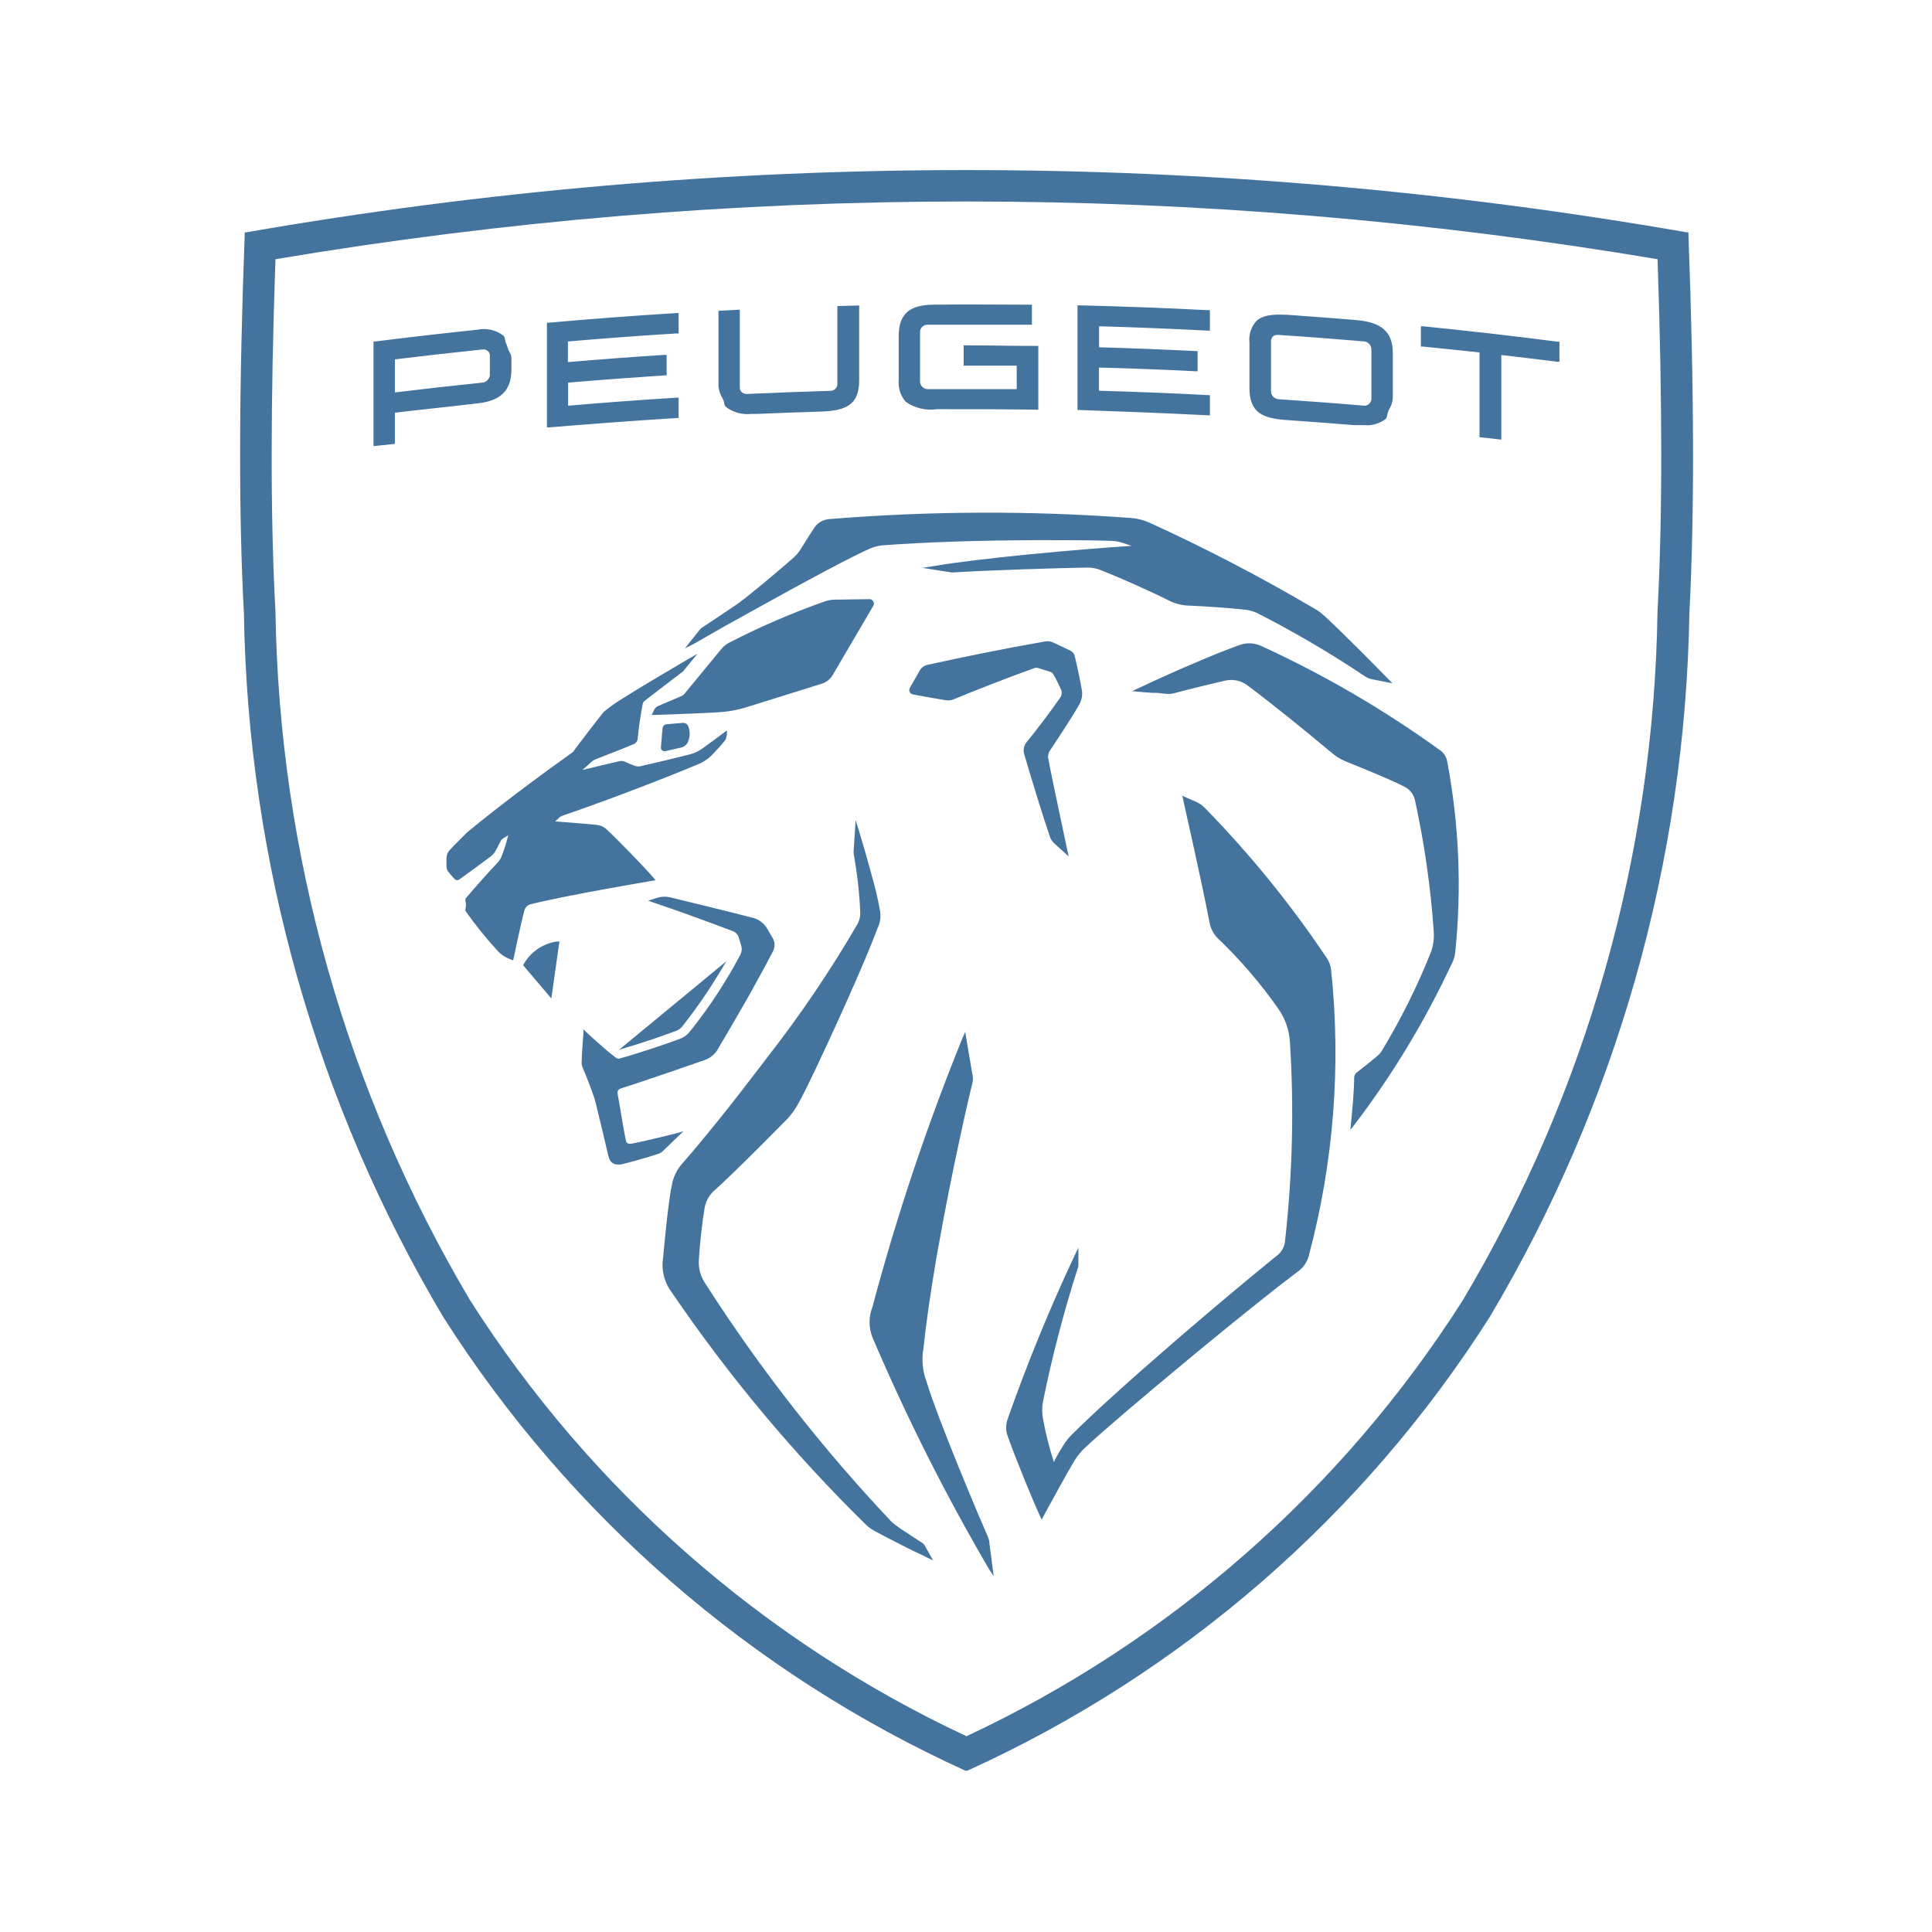
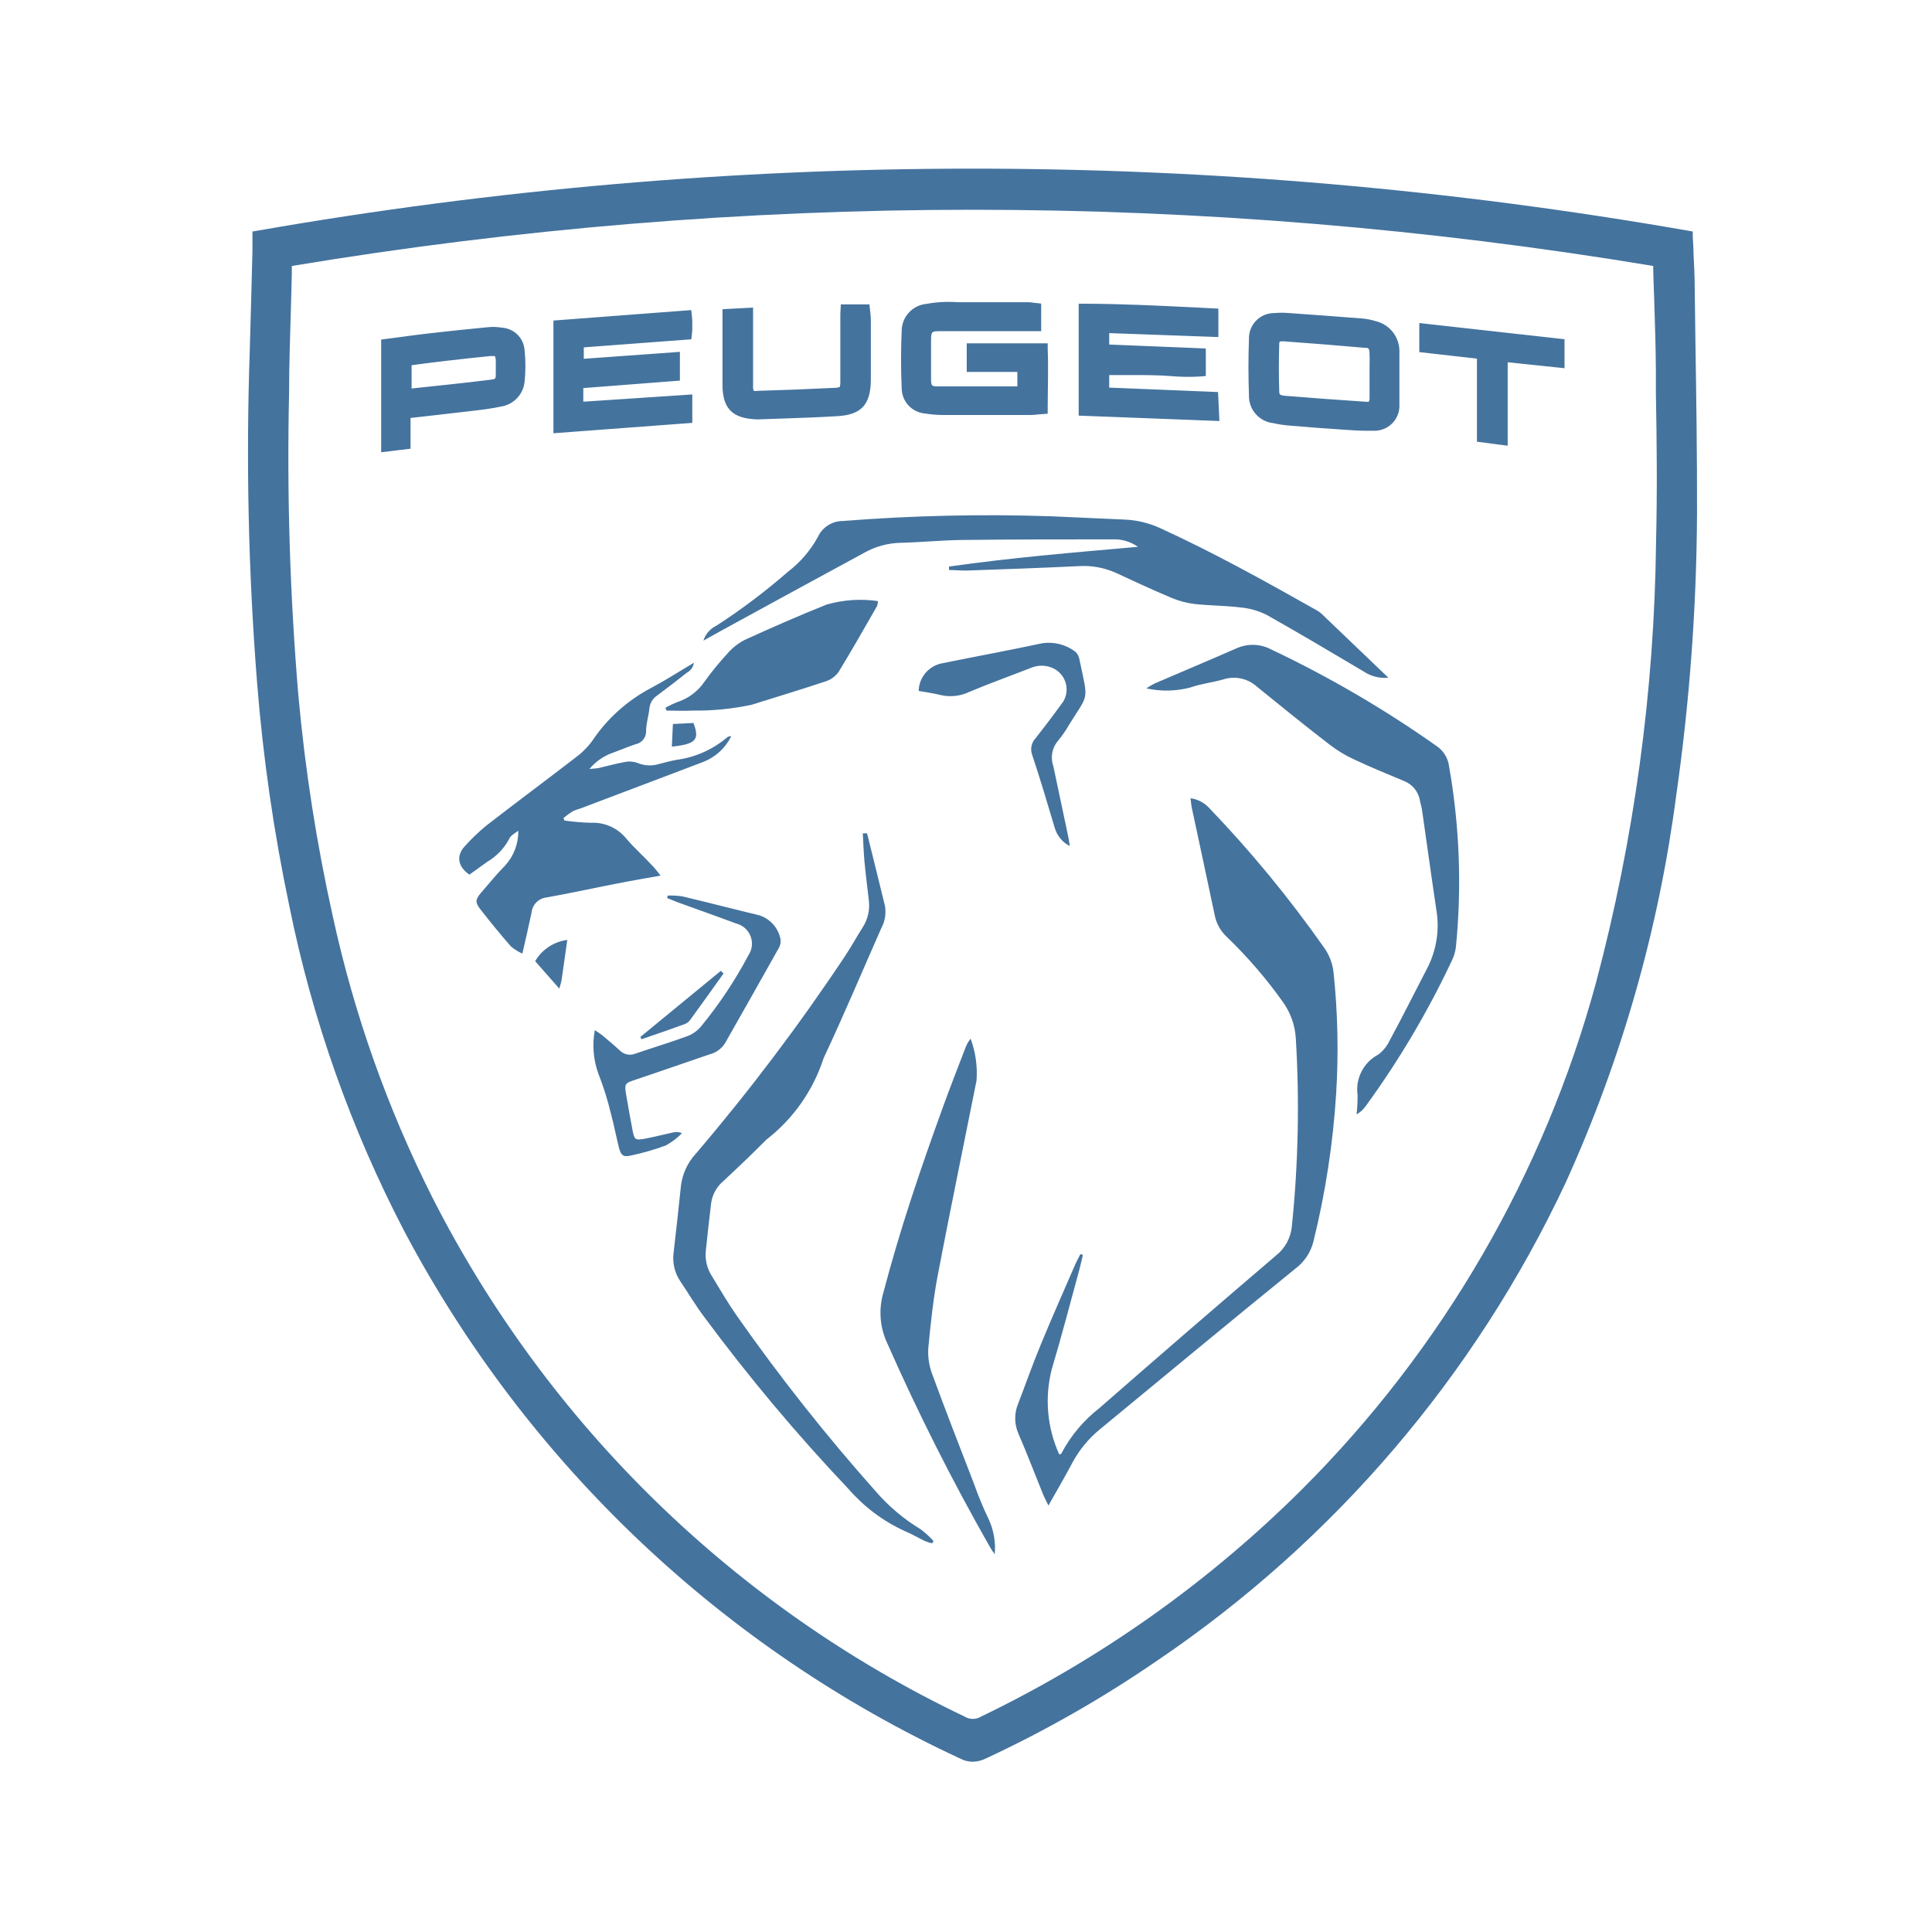
<svg xmlns="http://www.w3.org/2000/svg" width="24px" fill="#44739e" height="24px" viewBox="0 0 24 24" version="1.1">
-   <path d="m 8.23,9.046 -0.02,0.239 a 0.044,0.044 0 0 0 0.016,0.037 0.046,0.046 0 0 0 0.027,0.009 h 0.01 l 0.2,-0.045 a 0.125,0.125 0 0 0 0.081,-0.064 0.257,0.257 0 0 0 0.006,-0.2 0.068,0.068 0 0 0 -0.071,-0.042 l -0.2,0.017 a 0.057,0.057 0 0 0 -0.049,0.049 z m 7.766,-3.827 c 0.26,0.018 0.531,0.038 0.826,0.062 h 0.119 a 0.385,0.385 0 0 0 0.273,-0.077 c 0.019,-0.017 0.016,-0.06 0.029,-0.084 a 0.09,0.09 0 0 1 0.008,-0.025 0.316,0.316 0 0 0 0.051,-0.151 v -0.56 c 0,-0.326 -0.229,-0.39 -0.476,-0.41 -0.247,-0.02 -0.53,-0.042 -0.826,-0.063 -0.209,-0.011 -0.32,0.009 -0.392,0.076 a 0.342,0.342 0 0 0 -0.087,0.267 v 0.559 c 0,0.317 0.16,0.385 0.475,0.406 z m -0.184,-1.039 a 0.081,0.081 0 0 1 0.055,-0.02 h 0.007 c 0.341,0.022 0.692,0.049 1.071,0.081 a 0.1,0.1 0 0 1 0.091,0.1 v 0.62 a 0.075,0.075 0 0 1 -0.03,0.056 0.083,0.083 0 0 1 -0.055,0.023 c -0.348,-0.03 -0.71,-0.057 -1.071,-0.081 a 0.1,0.1 0 0 1 -0.091,-0.1 v -0.617 a 0.089,0.089 0 0 1 0.023,-0.062 z m -9.459,0.411 v -0.138 c 0,-0.057 -0.031,-0.083 -0.045,-0.127 a 0.275,0.275 0 0 0 -0.02,-0.057 c -0.015,-0.028 -0.012,-0.075 -0.034,-0.1 a 0.4,0.4 0 0 0 -0.324,-0.073 c -0.421,0.044 -0.847,0.093 -1.269,0.146 h -0.021 v 1.3 l 0.266,-0.028 v -0.387 c 0.329,-0.04 0.674,-0.074 1.024,-0.116 0.291,-0.03 0.423,-0.163 0.423,-0.42 z m -1.447,-0.127 c 0.342,-0.042 0.7,-0.082 1.09,-0.123 h 0.014 a 0.082,0.082 0 0 1 0.052,0.022 0.063,0.063 0 0 1 0.023,0.048 v 0.254 a 0.106,0.106 0 0 1 -0.092,0.088 c -0.354,0.036 -0.72,0.077 -1.087,0.122 z m 4.368,4.321 0.932,-0.291 a 0.24,0.24 0 0 0 0.142,-0.115 l 0.5,-0.853 a 0.05,0.05 0 0 0 0,-0.055 0.053,0.053 0 0 0 -0.048,-0.028 l -0.424,0.006 a 0.413,0.413 0 0 0 -0.125,0.02 9.434,9.434 0 0 0 -1.192,0.514 0.34,0.34 0 0 0 -0.1,0.081 l -0.453,0.551 a 0.1,0.1 0 0 1 -0.045,0.034 l -0.29,0.123 a 0.086,0.086 0 0 0 -0.043,0.043 l -0.032,0.066 h 0.041 c 0.006,0 0.615,-0.02 0.819,-0.035 a 1.43,1.43 0 0 0 0.318,-0.061 z m 5.732,-3.626 h 0.024 v -0.251 h -0.026 c -0.475,-0.025 -0.917,-0.042 -1.353,-0.054 v -0.288 q 0.6,0.015 1.2,0.046 h 0.026 v -0.251 h -0.024 q -0.6,-0.03 -1.2,-0.047 v -0.261 q 0.673,0.019 1.351,0.054 h 0.026 v -0.254 h -0.026 c -0.527,-0.027 -1.063,-0.047 -1.593,-0.06 h -0.026 v 1.3 h 0.024 c 0.532,0.019 1.068,0.039 1.597,0.066 z m -6,2.618 0.234,-0.13 c 0.83,-0.462 1.344,-0.734 1.568,-0.833 a 0.524,0.524 0 0 1 0.159,-0.04 c 0.546,-0.04 1.2,-0.062 1.932,-0.064 h 0.131 c 0.262,0 0.524,0 0.777,0.009 a 0.447,0.447 0 0 1 0.136,0.024 l 0.115,0.038 c -0.621,0.039 -1.9,0.154 -2.45,0.25 l -0.148,0.023 0.353,0.056 a 0.193,0.193 0 0 0 0.048,0 c 0.434,-0.027 1.261,-0.053 1.618,-0.059 h 0.018 a 0.443,0.443 0 0 1 0.2,0.041 c 0.205,0.078 0.63,0.27 0.811,0.362 a 0.584,0.584 0 0 0 0.261,0.069 c 0.2,0.008 0.493,0.029 0.7,0.051 a 0.457,0.457 0 0 1 0.159,0.047 13.156,13.156 0 0 1 1.332,0.783 0.25,0.25 0 0 0 0.079,0.033 l 0.258,0.051 -0.056,-0.058 c -0.006,-0.006 -0.578,-0.591 -0.8,-0.789 a 0.58,0.58 0 0 0 -0.11,-0.079 22.147,22.147 0 0 0 -2.062,-1.074 0.7,0.7 0 0 0 -0.226,-0.054 24.156,24.156 0 0 0 -3.737,0.014 0.246,0.246 0 0 0 -0.185,0.1 c -0.034,0.049 -0.088,0.134 -0.166,0.261 a 0.482,0.482 0 0 1 -0.1,0.121 c -0.2,0.175 -0.5,0.428 -0.69,0.57 l -0.035,0.023 -0.129,0.087 -0.271,0.181 a 0.145,0.145 0 0 0 -0.043,0.039 l -0.178,0.223 0.1,-0.049 z m 4.4,0.976 a 0.27,0.27 0 0 0 0.033,-0.182 c -0.021,-0.119 -0.053,-0.276 -0.088,-0.419 a 0.1,0.1 0 0 0 -0.055,-0.07 l -0.212,-0.1 a 0.164,0.164 0 0 0 -0.1,-0.014 c -0.52,0.091 -1.052,0.2 -1.457,0.29 a 0.145,0.145 0 0 0 -0.1,0.069 l -0.126,0.22 a 0.053,0.053 0 0 0 0,0.049 0.051,0.051 0 0 0 0.038,0.03 c 0.1,0.019 0.321,0.059 0.4,0.071 a 0.183,0.183 0 0 0 0.113,-0.012 c 0.26,-0.108 0.686,-0.274 0.992,-0.384 a 0.078,0.078 0 0 1 0.06,0 l 0.144,0.045 a 0.065,0.065 0 0 1 0.036,0.029 1.755,1.755 0 0 1 0.1,0.2 0.11,0.11 0 0 1 -0.02,0.1 c -0.111,0.16 -0.292,0.4 -0.413,0.547 a 0.16,0.16 0 0 0 -0.029,0.143 c 0.072,0.248 0.231,0.771 0.319,1.025 a 0.192,0.192 0 0 0 0.057,0.088 l 0.178,0.161 -0.017,-0.076 c 0,-0.009 -0.191,-0.885 -0.236,-1.135 a 0.133,0.133 0 0 1 0.013,-0.094 c 0.094,-0.141 0.279,-0.42 0.37,-0.581 z m -1.765,-3.67 c 0.4,0 0.815,0 1.231,0.006 h 0.026 v -0.792 h -0.025 c -0.319,0 -0.606,-0.007 -0.877,-0.007 h -0.025 v 0.252 h 0.659 v 0.292 h -1.112 a 0.1,0.1 0 0 1 -0.089,-0.089 v -0.629 a 0.093,0.093 0 0 1 0.09,-0.082 h 1.3 v -0.249 h -0.029 c -0.4,0 -0.8,-0.006 -1.189,0 -0.306,0 -0.437,0.118 -0.437,0.389 v 0.546 a 0.364,0.364 0 0 0 0.086,0.27 0.539,0.539 0 0 0 0.391,0.093 z M 6.6,11.231 c 0.469,-0.117 1.491,-0.287 1.5,-0.289 l 0.044,-0.007 -0.029,-0.034 c -0.108,-0.129 -0.472,-0.5 -0.581,-0.6 a 0.213,0.213 0 0 0 -0.12,-0.054 c -0.1,-0.011 -0.4,-0.034 -0.518,-0.043 l 0.034,-0.031 a 0.136,0.136 0 0 1 0.066,-0.043 c 0.518,-0.177 1.234,-0.451 1.659,-0.629 a 0.531,0.531 0 0 0 0.214,-0.148 c 0.033,-0.034 0.1,-0.107 0.132,-0.149 a 0.066,0.066 0 0 0 0.019,-0.037 0.227,0.227 0 0 1 0.01,-0.035 v -0.058 l -0.048,0.035 c 0,0 -0.178,0.134 -0.246,0.182 a 0.469,0.469 0 0 1 -0.175,0.082 c -0.149,0.039 -0.428,0.105 -0.584,0.14 a 0.132,0.132 0 0 1 -0.092,0 c -0.025,-0.009 -0.074,-0.029 -0.105,-0.043 a 0.121,0.121 0 0 0 -0.1,-0.011 c -0.1,0.022 -0.318,0.075 -0.445,0.106 l 0.126,-0.112 a 0.217,0.217 0 0 1 0.05,-0.026 l 0.2,-0.078 c 0.068,-0.027 0.17,-0.065 0.247,-0.1 a 0.085,0.085 0 0 0 0.065,-0.082 c 0.007,-0.114 0.041,-0.314 0.059,-0.414 a 0.068,0.068 0 0 1 0.03,-0.05 c 0.084,-0.067 0.392,-0.3 0.467,-0.358 l 0.016,-0.016 0.169,-0.208 -0.118,0.068 c -0.205,0.12 -0.606,0.357 -0.814,0.489 a 2.023,2.023 0 0 0 -0.217,0.153 0.159,0.159 0 0 0 -0.029,0.029 c -0.052,0.064 -0.269,0.346 -0.347,0.452 a 0.11,0.11 0 0 1 -0.033,0.038 c -0.714,0.51 -1.118,0.837 -1.3,0.987 -0.065,0.064 -0.128,0.127 -0.186,0.187 -0.058,0.06 -0.069,0.079 -0.073,0.13 a 1.1,1.1 0 0 0 0,0.112 0.11,0.11 0 0 0 0.016,0.055 c 0.012,0.018 0.071,0.084 0.085,0.1 a 0.044,0.044 0 0 0 0.055,0.006 c 0.093,-0.066 0.234,-0.17 0.4,-0.293 a 0.227,0.227 0 0 0 0.044,-0.049 c 0.025,-0.042 0.055,-0.1 0.072,-0.136 0.009,-0.018 0.013,-0.022 0.041,-0.04 l 0.053,-0.034 a 1.819,1.819 0 0 1 -0.088,0.277 0.253,0.253 0 0 1 -0.037,0.057 c -0.108,0.113 -0.3,0.328 -0.4,0.448 -0.017,0.02 0,0.049 0,0.073 v 0.023 c 0,0.025 -0.016,0.046 0,0.071 a 4.738,4.738 0 0 0 0.389,0.482 0.393,0.393 0 0 0 0.088,0.075 0.456,0.456 0 0 0 0.084,0.039 l 0.026,0.009 0.006,-0.028 c 0,0 0.093,-0.445 0.131,-0.582 a 0.107,0.107 0 0 1 0.088,-0.088 z M 17.878,9.312 a 13.116,13.116 0 0 0 -2.22,-1.292 0.357,0.357 0 0 0 -0.265,-0.006 c -0.318,0.116 -0.795,0.32 -1.247,0.533 l -0.083,0.039 0.125,0.011 0.128,0.01 h 0.055 l 0.1,0.01 a 0.28,0.28 0 0 0 0.132,-0.01 c 0.152,-0.041 0.419,-0.107 0.621,-0.153 a 0.337,0.337 0 0 1 0.27,0.058 c 0.288,0.215 0.749,0.587 1.036,0.829 a 0.669,0.669 0 0 0 0.176,0.113 c 0.364,0.146 0.608,0.25 0.742,0.32 a 0.242,0.242 0 0 1 0.128,0.161 11.2,11.2 0 0 1 0.234,1.631 0.628,0.628 0 0 1 -0.034,0.261 8.3,8.3 0 0 1 -0.611,1.227 0.269,0.269 0 0 1 -0.057,0.065 c -0.065,0.055 -0.175,0.144 -0.25,0.2 a 0.084,0.084 0 0 0 -0.036,0.069 c 0,0.153 -0.025,0.422 -0.035,0.522 l -0.012,0.125 0.053,-0.067 a 10.86,10.86 0 0 0 1.2,-1.984 0.4,0.4 0 0 0 0.05,-0.162 8.2,8.2 0 0 0 -0.1,-2.361 0.217,0.217 0 0 0 -0.1,-0.149 z m -11.372,2.664 -0.007,0.015 0.35,0.412 0.1,-0.707 h -0.033 a 0.567,0.567 0 0 0 -0.41,0.28 z M 20.974,2.906 v -0.02 h -0.021 a 52.142,52.142 0 0 0 -17.893,0 h -0.02 v 0.02 c -0.073,1.958 -0.076,3.5 -0.01,4.714 a 17.654,17.654 0 0 0 2.476,8.74 15.072,15.072 0 0 0 6.489,5.637 h 0.02 a 15.059,15.059 0 0 0 6.491,-5.637 17.669,17.669 0 0 0 2.48,-8.74 c 0.064,-1.219 0.061,-2.767 -0.012,-4.714 z m -0.384,4.693 a 17.228,17.228 0 0 1 -2.419,8.554 14.677,14.677 0 0 1 -6.165,5.415 14.685,14.685 0 0 1 -6.166,-5.415 17.292,17.292 0 0 1 -2.418,-8.554 c -0.063,-1.145 -0.063,-2.577 0,-4.379 a 51.749,51.749 0 0 1 17.169,0 c 0.061,1.803 0.061,3.233 -0.001,4.379 z m -2.912,-3.546 h -0.027 v 0.252 h 0.023 c 0.215,0.021 0.446,0.045 0.705,0.073 v 1.053 l 0.271,0.03 v -1.051 c 0.246,0.029 0.473,0.056 0.694,0.084 h 0.028 v -0.249 h -0.022 c -0.557,-0.073 -1.12,-0.136 -1.672,-0.192 z m -1.191,7.856 a 13.088,13.088 0 0 0 -1.521,-1.874 0.347,0.347 0 0 0 -0.107,-0.074 l -0.171,-0.075 0.01,0.048 c 0,0.011 0.226,0.993 0.327,1.525 a 0.371,0.371 0 0 0 0.1,0.194 5.832,5.832 0 0 1 0.763,0.89 0.808,0.808 0 0 1 0.136,0.4 14.069,14.069 0 0 1 -0.059,2.454 0.263,0.263 0 0 1 -0.118,0.213 c -0.324,0.263 -0.717,0.592 -1.076,0.9 l -0.178,0.153 c -0.557,0.481 -1.008,0.889 -1.269,1.149 a 0.709,0.709 0 0 0 -0.114,0.141 2.255,2.255 0 0 0 -0.119,0.209 4.27,4.27 0 0 1 -0.134,-0.535 0.576,0.576 0 0 1 0,-0.219 15.556,15.556 0 0 1 0.43,-1.65 0.113,0.113 0 0 0 0.009,-0.051 v -0.208 l -0.048,0.1 q -0.465,0.99 -0.829,2.024 a 0.309,0.309 0 0 0 0,0.22 c 0.078,0.225 0.3,0.773 0.4,0.989 l 0.021,0.046 0.07,-0.131 c 0.1,-0.18 0.243,-0.445 0.336,-0.6 a 0.809,0.809 0 0 1 0.136,-0.166 c 0.213,-0.2 0.726,-0.636 1.277,-1.092 l 0.141,-0.117 c 0.5,-0.412 0.928,-0.754 1.206,-0.964 a 0.36,0.36 0 0 0 0.159,-0.234 9.781,9.781 0 0 0 0.271,-3.52 0.338,0.338 0 0 0 -0.049,-0.145 z m -8.091,2.171 c 0,0 -0.4,0.1 -0.554,0.128 -0.048,0.006 -0.063,-0.016 -0.067,-0.039 -0.019,-0.086 -0.061,-0.34 -0.087,-0.492 l -0.014,-0.078 c -0.007,-0.046 0,-0.066 0.043,-0.079 0.255,-0.082 0.681,-0.227 1.037,-0.352 a 0.3,0.3 0 0 0 0.176,-0.158 c 0.072,-0.116 0.2,-0.343 0.346,-0.593 l 0.073,-0.131 c 0.106,-0.19 0.194,-0.353 0.253,-0.468 a 0.172,0.172 0 0 0 -0.006,-0.17 l -0.076,-0.129 a 0.3,0.3 0 0 0 -0.153,-0.114 c -0.358,-0.092 -0.823,-0.205 -1.042,-0.258 a 0.3,0.3 0 0 0 -0.162,0.006 l -0.112,0.036 0.071,0.024 c 0.347,0.118 0.634,0.222 0.991,0.358 a 0.118,0.118 0 0 1 0.061,0.065 l 0.033,0.11 a 0.152,0.152 0 0 1 -0.011,0.116 6.011,6.011 0 0 1 -0.634,0.962 0.276,0.276 0 0 1 -0.111,0.079 c -0.2,0.076 -0.58,0.2 -0.747,0.244 -0.023,0.009 -0.033,0.006 -0.056,-0.011 -0.116,-0.082 -0.361,-0.311 -0.363,-0.313 l -0.038,-0.036 v 0.052 c 0,0.01 -0.021,0.254 -0.022,0.366 a 0.127,0.127 0 0 0 0.009,0.047 c 0.04,0.094 0.115,0.284 0.147,0.382 0.007,0.024 0.014,0.046 0.02,0.07 0.041,0.164 0.155,0.649 0.156,0.654 0.019,0.085 0.069,0.108 0.116,0.108 h 0.037 c 0.085,-0.018 0.353,-0.094 0.465,-0.132 a 0.153,0.153 0 0 0 0.055,-0.031 l 0.26,-0.25 z m 3.88,5.02 c -0.084,-0.189 -0.622,-1.455 -0.769,-1.946 a 0.768,0.768 0 0 1 -0.036,-0.4 c 0.031,-0.3 0.085,-0.68 0.16,-1.119 l 0.026,-0.148 c 0.172,-0.962 0.379,-1.865 0.42,-2.021 a 0.25,0.25 0 0 0 0,-0.133 l -0.073,-0.432 -0.014,-0.083 -0.034,0.078 a 28.179,28.179 0 0 0 -1.118,3.338 0.519,0.519 0 0 0 0,0.38 25.622,25.622 0 0 0 1.447,2.877 l 0.059,0.09 -0.052,-0.4 a 0.277,0.277 0 0 0 -0.016,-0.081 z m -3.881,-6.293 a 0.177,0.177 0 0 0 0.079,-0.055 6.271,6.271 0 0 0 0.473,-0.685 l 0.076,-0.126 -1.333,1.1 0.12,-0.037 c 0.176,-0.051 0.428,-0.138 0.585,-0.197 z m 3.055,6.355 c 0,0 -0.2,-0.129 -0.26,-0.17 a 1.161,1.161 0 0 1 -0.113,-0.086 20.089,20.089 0 0 1 -2.31,-2.953 0.472,0.472 0 0 1 -0.085,-0.311 c 0.008,-0.15 0.038,-0.443 0.067,-0.609 a 0.37,0.37 0 0 1 0.125,-0.244 c 0.222,-0.2 0.59,-0.568 0.86,-0.843 a 0.962,0.962 0 0 0 0.19,-0.25 c 0.1,-0.181 0.3,-0.607 0.506,-1.061 l 0.071,-0.157 c 0.183,-0.409 0.326,-0.746 0.4,-0.948 a 0.346,0.346 0 0 0 0.029,-0.227 4.137,4.137 0 0 0 -0.1,-0.425 l -0.024,-0.088 c -0.067,-0.245 -0.138,-0.475 -0.138,-0.477 l -0.039,-0.124 -0.024,0.365 a 0.262,0.262 0 0 0 0,0.056 5.344,5.344 0 0 1 0.081,0.714 0.282,0.282 0 0 1 -0.04,0.165 14.6,14.6 0 0 1 -1.116,1.648 l -0.116,0.152 c -0.335,0.441 -0.667,0.854 -0.936,1.162 a 0.541,0.541 0 0 0 -0.133,0.276 c -0.037,0.178 -0.08,0.584 -0.108,0.9 a 0.563,0.563 0 0 0 0.109,0.429 19.156,19.156 0 0 0 2.424,2.897 0.59,0.59 0 0 0 0.107,0.072 c 0.072,0.04 0.207,0.109 0.4,0.207 l 0.093,0.046 0.1,0.047 0.031,0.015 0.02,0.011 0.07,0.032 -0.11,-0.194 a 0.084,0.084 0 0 0 -0.031,-0.027 z M 8.406,5.193 h 0.024 v -0.253 h -0.024 c -0.448,0.028 -0.9,0.061 -1.349,0.1 v -0.287 c 0.388,-0.033 0.792,-0.063 1.2,-0.09 h 0.024 v -0.255 h -0.026 c -0.414,0.027 -0.816,0.057 -1.2,0.09 v -0.256 c 0.448,-0.039 0.9,-0.072 1.352,-0.1 h 0.023 v -0.253 h -0.026 c -0.54,0.033 -1.076,0.074 -1.592,0.12 h -0.018 v 1.3 h 0.027 c 0.515,-0.042 1.05,-0.083 1.585,-0.116 z m 0.579,-0.225 c 0.013,0.024 0.009,0.066 0.029,0.084 a 0.441,0.441 0 0 0 0.319,0.09 h 0.071 c 0.253,-0.011 0.512,-0.021 0.791,-0.029 0.3,-0.01 0.478,-0.075 0.478,-0.384 v -0.934 l -0.271,0.007 v 0.968 a 0.085,0.085 0 0 1 -0.085,0.085 c -0.336,0.01 -0.685,0.023 -1.038,0.039 a 0.094,0.094 0 0 1 -0.066,-0.023 0.076,0.076 0 0 1 -0.023,-0.053 v -0.971 l -0.265,0.014 v 0.93 a 0.35,0.35 0 0 0 0.053,0.162 z" />
+   <path d="m 18.347,5.487 0.382,0.05 V 4.5 l 0.706,0.074 V 4.214 L 17.631,4.013 v 0.361 l 0.716,0.081 z M 8.346,9.275 c 0.3,-0.032 0.348,-0.085 0.268,-0.294 l -0.255,0.013 z m -1.698,2.665 0.3,0.341 c 0.013,-0.05 0.024,-0.077 0.028,-0.105 0.023,-0.158 0.045,-0.316 0.071,-0.5 a 0.542,0.542 0 0 0 -0.399,0.264 z m 1.86,0.781 a 0.155,0.155 0 0 0 0.069,-0.056 c 0.138,-0.189 0.275,-0.381 0.411,-0.572 l -0.033,-0.033 -1,0.821 0.014,0.029 c 0.183,-0.063 0.362,-0.124 0.539,-0.189 z m 0.9,-7.511 0.292,-0.01 C 9.934,5.192 10.168,5.184 10.4,5.17 c 0.3,-0.017 0.415,-0.143 0.418,-0.45 0,-0.247 0,-0.494 0,-0.74 A 0.786,0.786 0 0 0 10.813,3.897 L 10.8,3.781 h -0.355 l -0.006,0.121 c 0,0.038 0,0.074 0,0.111 v 0.259 c 0,0.154 0,0.309 0,0.464 A 0.22,0.22 0 0 1 10.432,4.807 0.176,0.176 0 0 1 10.363,4.818 C 10.047,4.834 9.732,4.846 9.415,4.855 a 0.131,0.131 0 0 1 -0.052,0 0.15,0.15 0 0 1 -0.008,-0.067 c 0,-0.091 0,-0.182 0,-0.273 V 3.821 l -0.38,0.02 v 0.446 c 0,0.166 0,0.332 0,0.5 0.003,0.292 0.125,0.413 0.433,0.423 z m -3.182,-0.16 a 0.348,0.348 0 0 0 0.29,-0.3 1.893,1.893 0 0 0 0,-0.406 0.3,0.3 0 0 0 -0.276,-0.273 v 0 a 0.671,0.671 0 0 0 -0.183,-0.006 c -0.245,0.023 -0.489,0.049 -0.734,0.077 -0.124,0.014 -0.247,0.031 -0.371,0.048 l -0.217,0.028 v 1.4 l 0.365,-0.044 V 5.192 l 0.205,-0.023 0.555,-0.064 c 0.123,-0.014 0.246,-0.029 0.366,-0.055 z m -1.113,-0.224 V 4.537 l 0.081,-0.011 c 0.115,-0.015 0.23,-0.03 0.344,-0.043 0.184,-0.022 0.367,-0.041 0.552,-0.06 a 0.285,0.285 0 0 1 0.037,0 c 0.016,0 0.021,0 0.021,0 a 0.166,0.166 0 0 1 0.011,0.069 q 0,0.072 0,0.144 c 0,0.074 0,0.074 -0.072,0.082 -0.174,0.022 -0.349,0.041 -0.523,0.06 z M 15.815,5.256 a 1.429,1.429 0 0 0 0.219,0.032 c 0.221,0.019 0.443,0.036 0.662,0.05 0.091,0.006 0.184,0.013 0.278,0.013 0.031,0 0.062,0 0.092,0 a 0.31,0.31 0 0 0 0.318,-0.323 c 0,-0.08 0,-0.161 0,-0.242 V 4.37 A 0.383,0.383 0 0 0 17.092,3.99 0.807,0.807 0 0 0 16.928,3.957 Q 16.471,3.921 16.012,3.889 a 0.989,0.989 0 0 0 -0.179,0 0.313,0.313 0 0 0 -0.318,0.323 c -0.009,0.24 -0.008,0.475 0,0.7 a 0.338,0.338 0 0 0 0.3,0.344 z m 0.081,-1.01 c 0,0 0.007,-0.006 0.032,-0.006 h 0.016 c 0.334,0.024 0.668,0.05 1,0.08 0.059,0 0.066,0 0.069,0.082 0.003,0.082 0,0.127 0,0.19 v 0.156 c 0,0.063 0,0.127 0,0.19 a 0.1,0.1 0 0 1 -0.009,0.052 0.154,0.154 0 0 1 -0.048,0 q -0.5,-0.033 -1,-0.074 C 15.892,4.91 15.892,4.894 15.891,4.861 15.885,4.674 15.885,4.478 15.891,4.279 15.889,4.258 15.894,4.247 15.9,4.246 Z M 13.4,5.163 15.148,5.23 15.131,4.87 13.779,4.815 V 4.659 h 0.272 c 0.162,0 0.322,0 0.485,0.012 a 2.428,2.428 0 0 0 0.373,0.006 l 0.07,-0.006 V 4.329 L 13.779,4.28 V 4.138 l 1.356,0.049 V 3.834 L 14.828,3.818 C 14.389,3.797 13.934,3.774 13.477,3.773 H 13.4 v 0.4 c 0,0.31 0,0.614 0,0.92 z M 11.493,5.137 A 1.352,1.352 0 0 0 11.7,5.155 c 0.367,0 0.734,0 1.1,0 a 0.955,0.955 0 0 0 0.1,-0.007 l 0.115,-0.009 v -0.07 c 0,-0.244 0.01,-0.484 0,-0.73 V 4.265 H 12.009 V 4.62 h 0.629 V 4.8 h -0.225 c -0.262,0 -0.516,0 -0.77,0 -0.064,0 -0.076,-0.007 -0.077,-0.083 0,-0.141 0,-0.282 0,-0.423 V 4.247 c 0,-0.133 0,-0.133 0.13,-0.133 0.221,0 0.442,0 0.663,0 h 0.575 V 3.771 L 12.834,3.76 A 0.454,0.454 0 0 0 12.775,3.754 H 12.62 11.892 A 1.537,1.537 0 0 0 11.508,3.775 0.339,0.339 0 0 0 11.201,4.11 c -0.01,0.224 -0.011,0.464 0,0.715 a 0.317,0.317 0 0 0 0.292,0.312 z M 8.6,4.9 l -1.354,0.09 V 4.821 l 1.2,-0.093 V 4.371 l -1.194,0.086 V 4.315 l 1.336,-0.1 0.011,-0.1 a 0.69,0.69 0 0 0 0,-0.075 0.621,0.621 0 0 0 0,-0.07 l -0.012,-0.118 -1.712,0.13 v 1.4 l 1.725,-0.129 z M 13.279,9.006 c 0.246,-0.4 0.243,-0.281 0.133,-0.8 A 0.226,0.226 0 0 0 13.396,8.148 0.146,0.146 0 0 0 13.351,8.09 a 0.551,0.551 0 0 0 -0.4,-0.1 c -0.412,0.088 -0.827,0.164 -1.239,0.248 a 0.358,0.358 0 0 0 -0.3,0.345 c 0.088,0.016 0.177,0.027 0.264,0.049 a 0.543,0.543 0 0 0 0.365,-0.037 c 0.254,-0.107 0.515,-0.2 0.77,-0.3 a 0.337,0.337 0 0 1 0.275,0.008 0.291,0.291 0 0 1 0.122,0.412 C 13.096,8.87 12.981,9.023 12.863,9.172 a 0.2,0.2 0 0 0 -0.04,0.208 c 0.1,0.3 0.189,0.6 0.28,0.906 a 0.368,0.368 0 0 0 0.186,0.224 C 13.281,10.46 13.278,10.431 13.272,10.402 13.21,10.107 13.148,9.813 13.085,9.518 a 0.32,0.32 0 0 1 0.054,-0.311 1.368,1.368 0 0 0 0.14,-0.201 z m -4.923,5.063 c -0.118,0.025 -0.234,0.056 -0.353,0.078 -0.119,0.022 -0.123,0 -0.144,-0.1 -0.029,-0.148 -0.055,-0.3 -0.08,-0.445 -0.025,-0.145 -0.016,-0.145 0.122,-0.192 0.3,-0.1 0.608,-0.209 0.913,-0.312 a 0.32,0.32 0 0 0 0.191,-0.136 c 0.223,-0.394 0.447,-0.787 0.667,-1.181 a 0.175,0.175 0 0 0 0.021,-0.128 0.39,0.39 0 0 0 -0.265,-0.284 c -0.317,-0.076 -0.633,-0.158 -0.951,-0.234 a 1.006,1.006 0 0 0 -0.183,-0.01 l -0.006,0.031 c 0.045,0.018 0.089,0.037 0.134,0.054 0.24,0.087 0.482,0.172 0.722,0.262 a 0.258,0.258 0 0 1 0.153,0.395 5.3,5.3 0 0 1 -0.583,0.877 0.413,0.413 0 0 1 -0.166,0.124 c -0.216,0.08 -0.438,0.146 -0.656,0.221 a 0.177,0.177 0 0 1 -0.193,-0.04 c -0.07,-0.065 -0.143,-0.126 -0.217,-0.188 a 1.083,1.083 0 0 0 -0.093,-0.064 1.034,1.034 0 0 0 0.041,0.532 3.751,3.751 0 0 1 0.158,0.5 c 0.038,0.141 0.065,0.284 0.1,0.425 0.026,0.1 0.055,0.123 0.151,0.1 a 3.065,3.065 0 0 0 0.433,-0.125 0.888,0.888 0 0 0 0.2,-0.152 0.17,0.17 0 0 0 -0.116,-0.008 z M 10.254,8.465 a 0.316,0.316 0 0 0 0.164,-0.119 c 0.165,-0.269 0.32,-0.545 0.478,-0.819 A 0.325,0.325 0 0 0 10.907,7.467 1.518,1.518 0 0 0 10.269,7.51 C 9.924,7.648 9.584,7.797 9.247,7.951 a 0.735,0.735 0 0 0 -0.218,0.176 3.582,3.582 0 0 0 -0.276,0.339 0.651,0.651 0 0 1 -0.341,0.256 1.274,1.274 0 0 0 -0.145,0.069 l 0.012,0.036 c 0.108,0 0.217,0.006 0.325,0 a 3.276,3.276 0 0 0 0.732,-0.072 c 0.307,-0.096 0.614,-0.189 0.918,-0.29 z m 1.846,9.969 c -0.176,-0.455 -0.353,-0.909 -0.521,-1.367 a 0.779,0.779 0 0 1 -0.047,-0.324 c 0.029,-0.3 0.061,-0.611 0.119,-0.912 0.153,-0.8 0.32,-1.606 0.48,-2.409 a 1.232,1.232 0 0 0 -0.074,-0.52 0.46,0.46 0 0 0 -0.067,0.122 c -0.094,0.244 -0.189,0.487 -0.278,0.733 -0.276,0.76 -0.536,1.526 -0.741,2.31 a 0.889,0.889 0 0 0 0.048,0.613 27.757,27.757 0 0 0 1.281,2.542 0.969,0.969 0 0 0 0.057,0.085 0.857,0.857 0 0 0 -0.079,-0.443 C 12.21,18.724 12.152,18.579 12.1,18.434 Z M 17.848,9.269 A 13.78,13.78 0 0 0 15.794,8.069 0.491,0.491 0 0 0 15.36,8.054 c -0.336,0.147 -0.674,0.289 -1.011,0.434 a 0.944,0.944 0 0 0 -0.109,0.063 1.156,1.156 0 0 0 0.544,-0.01 c 0.132,-0.047 0.275,-0.062 0.409,-0.1 a 0.428,0.428 0 0 1 0.421,0.089 c 0.3,0.244 0.6,0.487 0.908,0.724 a 1.6,1.6 0 0 0 0.308,0.184 c 0.2,0.094 0.405,0.177 0.609,0.263 a 0.316,0.316 0 0 1 0.2,0.245 c 0.007,0.039 0.021,0.078 0.026,0.117 0.061,0.418 0.117,0.836 0.18,1.254 a 1.16,1.16 0 0 1 -0.125,0.729 c -0.153,0.294 -0.3,0.59 -0.459,0.883 a 0.459,0.459 0 0 1 -0.141,0.172 0.491,0.491 0 0 0 -0.256,0.5 1.987,1.987 0 0 1 -0.012,0.243 0.372,0.372 0 0 0 0.118,-0.11 11.07,11.07 0 0 0 1.065,-1.8 0.525,0.525 0 0 0 0.051,-0.172 A 8.237,8.237 0 0 0 18,9.515 0.356,0.356 0 0 0 17.848,9.269 Z m -11.061,1.88 c 0.292,-0.052 0.582,-0.116 0.872,-0.172 0.175,-0.035 0.351,-0.065 0.547,-0.1 -0.046,-0.056 -0.076,-0.1 -0.109,-0.13 -0.1,-0.109 -0.217,-0.212 -0.314,-0.326 a 0.533,0.533 0 0 0 -0.447,-0.2 2.969,2.969 0 0 1 -0.325,-0.028 l -0.011,-0.032 a 1.271,1.271 0 0 1 0.114,-0.083 0.647,0.647 0 0 1 0.1,-0.036 l 1.522,-0.577 a 0.649,0.649 0 0 0 0.348,-0.32 0.078,0.078 0 0 0 -0.054,0.017 1.215,1.215 0 0 1 -0.626,0.277 c -0.074,0.013 -0.146,0.034 -0.219,0.052 a 0.391,0.391 0 0 1 -0.265,-0.013 0.281,0.281 0 0 0 -0.158,-0.012 c -0.109,0.019 -0.216,0.05 -0.323,0.074 -0.03,0.006 -0.061,0.007 -0.117,0.013 a 0.665,0.665 0 0 1 0.263,-0.192 c 0.1,-0.035 0.205,-0.081 0.31,-0.116 a 0.161,0.161 0 0 0 0.131,-0.159 c 0,-0.1 0.031,-0.189 0.041,-0.284 a 0.216,0.216 0 0 1 0.095,-0.161 c 0.126,-0.093 0.249,-0.189 0.371,-0.285 a 0.167,0.167 0 0 0 0.087,-0.123 c -0.186,0.11 -0.351,0.217 -0.524,0.309 a 2,2 0 0 0 -0.743,0.667 0.983,0.983 0 0 1 -0.213,0.209 c -0.362,0.279 -0.73,0.552 -1.091,0.832 a 2.334,2.334 0 0 0 -0.283,0.271 c -0.1,0.115 -0.077,0.247 0.065,0.344 l 0.217,-0.156 a 0.73,0.73 0 0 0 0.278,-0.289 c 0.018,-0.043 0.073,-0.07 0.112,-0.1 a 0.622,0.622 0 0 1 -0.163,0.432 c -0.106,0.107 -0.2,0.223 -0.3,0.339 -0.069,0.081 -0.074,0.118 -0.011,0.2 q 0.184,0.238 0.383,0.466 a 0.611,0.611 0 0 0 0.142,0.089 c 0.042,-0.185 0.08,-0.346 0.114,-0.508 a 0.21,0.21 0 0 1 0.184,-0.189 z M 10.739,6.865 A 0.96,0.96 0 0 1 11.184,6.743 C 11.435,6.737 11.684,6.712 11.937,6.708 12.57,6.7 13.2,6.7 13.836,6.7 a 0.5,0.5 0 0 1 0.3,0.093 C 13.35,6.862 12.567,6.927 11.789,7.038 v 0.043 c 0.079,0 0.157,0.009 0.236,0.006 0.457,-0.016 0.914,-0.032 1.37,-0.054 a 0.979,0.979 0 0 1 0.469,0.084 c 0.228,0.106 0.456,0.212 0.687,0.309 a 1.067,1.067 0 0 0 0.288,0.077 c 0.189,0.021 0.382,0.019 0.571,0.043 a 0.9,0.9 0 0 1 0.328,0.094 c 0.4,0.225 0.8,0.463 1.2,0.7 a 0.471,0.471 0 0 0 0.309,0.079 l -0.836,-0.8 A 0.375,0.375 0 0 0 16.349,7.577 C 15.714,7.219 15.078,6.865 14.415,6.562 A 1.179,1.179 0 0 0 13.964,6.454 C 13.658,6.442 13.352,6.425 13.045,6.413 a 23.054,23.054 0 0 0 -2.575,0.059 0.342,0.342 0 0 0 -0.311,0.2 1.377,1.377 0 0 1 -0.37,0.43 7.824,7.824 0 0 1 -0.89,0.671 0.307,0.307 0 0 0 -0.161,0.185 c 0.145,-0.08 0.271,-0.152 0.4,-0.221 Q 9.937,7.3 10.739,6.865 Z m 0.142,11.664 A 24.01,24.01 0 0 1 9.16,16.355 c -0.112,-0.16 -0.212,-0.33 -0.315,-0.5 a 0.483,0.483 0 0 1 -0.077,-0.316 c 0.021,-0.2 0.042,-0.4 0.067,-0.6 a 0.439,0.439 0 0 1 0.153,-0.269 c 0.18,-0.168 0.359,-0.338 0.532,-0.513 A 2.091,2.091 0 0 0 10.231,13.145 c 0.25,-0.531 0.477,-1.073 0.715,-1.611 a 0.432,0.432 0 0 0 0.048,-0.277 c -0.072,-0.3 -0.148,-0.6 -0.223,-0.905 h -0.053 c 0.007,0.118 0.01,0.236 0.021,0.354 0.015,0.16 0.036,0.319 0.054,0.479 a 0.5,0.5 0 0 1 -0.074,0.331 c -0.076,0.119 -0.143,0.242 -0.221,0.36 a 25.667,25.667 0 0 1 -1.852,2.453 0.721,0.721 0 0 0 -0.187,0.4 c -0.028,0.279 -0.06,0.559 -0.092,0.838 a 0.512,0.512 0 0 0 0.081,0.345 c 0.1,0.147 0.189,0.3 0.293,0.438 a 22.952,22.952 0 0 0 1.8,2.147 2.057,2.057 0 0 0 0.693,0.52 c 0.088,0.036 0.171,0.086 0.257,0.127 a 0.631,0.631 0 0 0 0.087,0.028 l 0.019,-0.028 A 1.059,1.059 0 0 0 11.436,18.997 2.341,2.341 0 0 1 10.881,18.529 Z M 16.447,11.77 A 14.724,14.724 0 0 0 15.02,10.036 0.384,0.384 0 0 0 14.789,9.916 c 0.006,0.047 0.009,0.086 0.017,0.124 0.094,0.442 0.191,0.884 0.283,1.326 a 0.5,0.5 0 0 0 0.149,0.271 5.68,5.68 0 0 1 0.7,0.812 0.862,0.862 0 0 1 0.159,0.449 14.327,14.327 0 0 1 -0.049,2.334 0.524,0.524 0 0 1 -0.2,0.367 q -1.1,0.939 -2.191,1.893 a 1.736,1.736 0 0 0 -0.471,0.561 c 0,0.008 -0.017,0.01 -0.027,0.016 A 1.6,1.6 0 0 1 13.065,17.01 c 0.124,-0.414 0.232,-0.832 0.346,-1.249 0.015,-0.056 0.027,-0.114 0.041,-0.171 l -0.03,-0.012 c -0.022,0.042 -0.045,0.084 -0.064,0.127 -0.144,0.332 -0.291,0.663 -0.43,1 -0.1,0.241 -0.186,0.488 -0.28,0.731 a 0.474,0.474 0 0 0 0.006,0.38 c 0.106,0.244 0.2,0.493 0.3,0.739 0.016,0.041 0.038,0.08 0.07,0.147 0.109,-0.193 0.205,-0.357 0.294,-0.525 a 1.378,1.378 0 0 1 0.341,-0.418 c 0.81,-0.668 1.619,-1.339 2.433,-2 a 0.6,0.6 0 0 0 0.225,-0.341 10.378,10.378 0 0 0 0.281,-1.83 9.02,9.02 0 0 0 -0.032,-1.506 0.645,0.645 0 0 0 -0.119,-0.312 z M 21.061,4.24 21.052,3.552 c 0,-0.13 -0.008,-0.26 -0.014,-0.393 0,-0.073 -0.007,-0.146 -0.01,-0.221 V 2.876 L 20.966,2.865 a 51.624,51.624 0 0 0 -17.765,0 l -0.065,0.011 v 0.141 c 0,0.04 0,0.074 0,0.108 -0.011,0.408 -0.021,0.815 -0.033,1.222 a 36.4,36.4 0 0 0 0.091,4.139 21.817,21.817 0 0 0 0.4,2.768 15.289,15.289 0 0 0 1.437,4.057 14.912,14.912 0 0 0 6.9,6.536 0.331,0.331 0 0 0 0.151,0.038 0.392,0.392 0 0 0 0.17,-0.043 14.717,14.717 0 0 0 2.117,-1.209 14.708,14.708 0 0 0 5.082,-5.945 16.962,16.962 0 0 0 1.373,-4.817 25.605,25.605 0 0 0 0.257,-3.483 C 21.083,5.673 21.072,4.944 21.061,4.24 Z m -0.489,2.5 a 22.294,22.294 0 0 1 -0.745,5.464 14.132,14.132 0 0 1 -3.656,6.3 14.689,14.689 0 0 1 -3.986,2.821 0.193,0.193 0 0 1 -0.2,0 14.342,14.342 0 0 1 -6.615,-6.452 14.683,14.683 0 0 1 -1.234,-3.482 21.565,21.565 0 0 1 -0.43,-2.758 35.256,35.256 0 0 1 -0.115,-3.744 c 0,-0.368 0.014,-0.735 0.024,-1.1 l 0.01,-0.39 c 0,-0.031 0,-0.062 0,-0.095 a 51.551,51.551 0 0 1 16.912,0 c 0,0.129 0.007,0.257 0.011,0.383 0.01,0.309 0.02,0.611 0.022,0.913 v 0.286 c 0.012,0.606 0.017,1.235 0.002,1.852 z" />
</svg>
